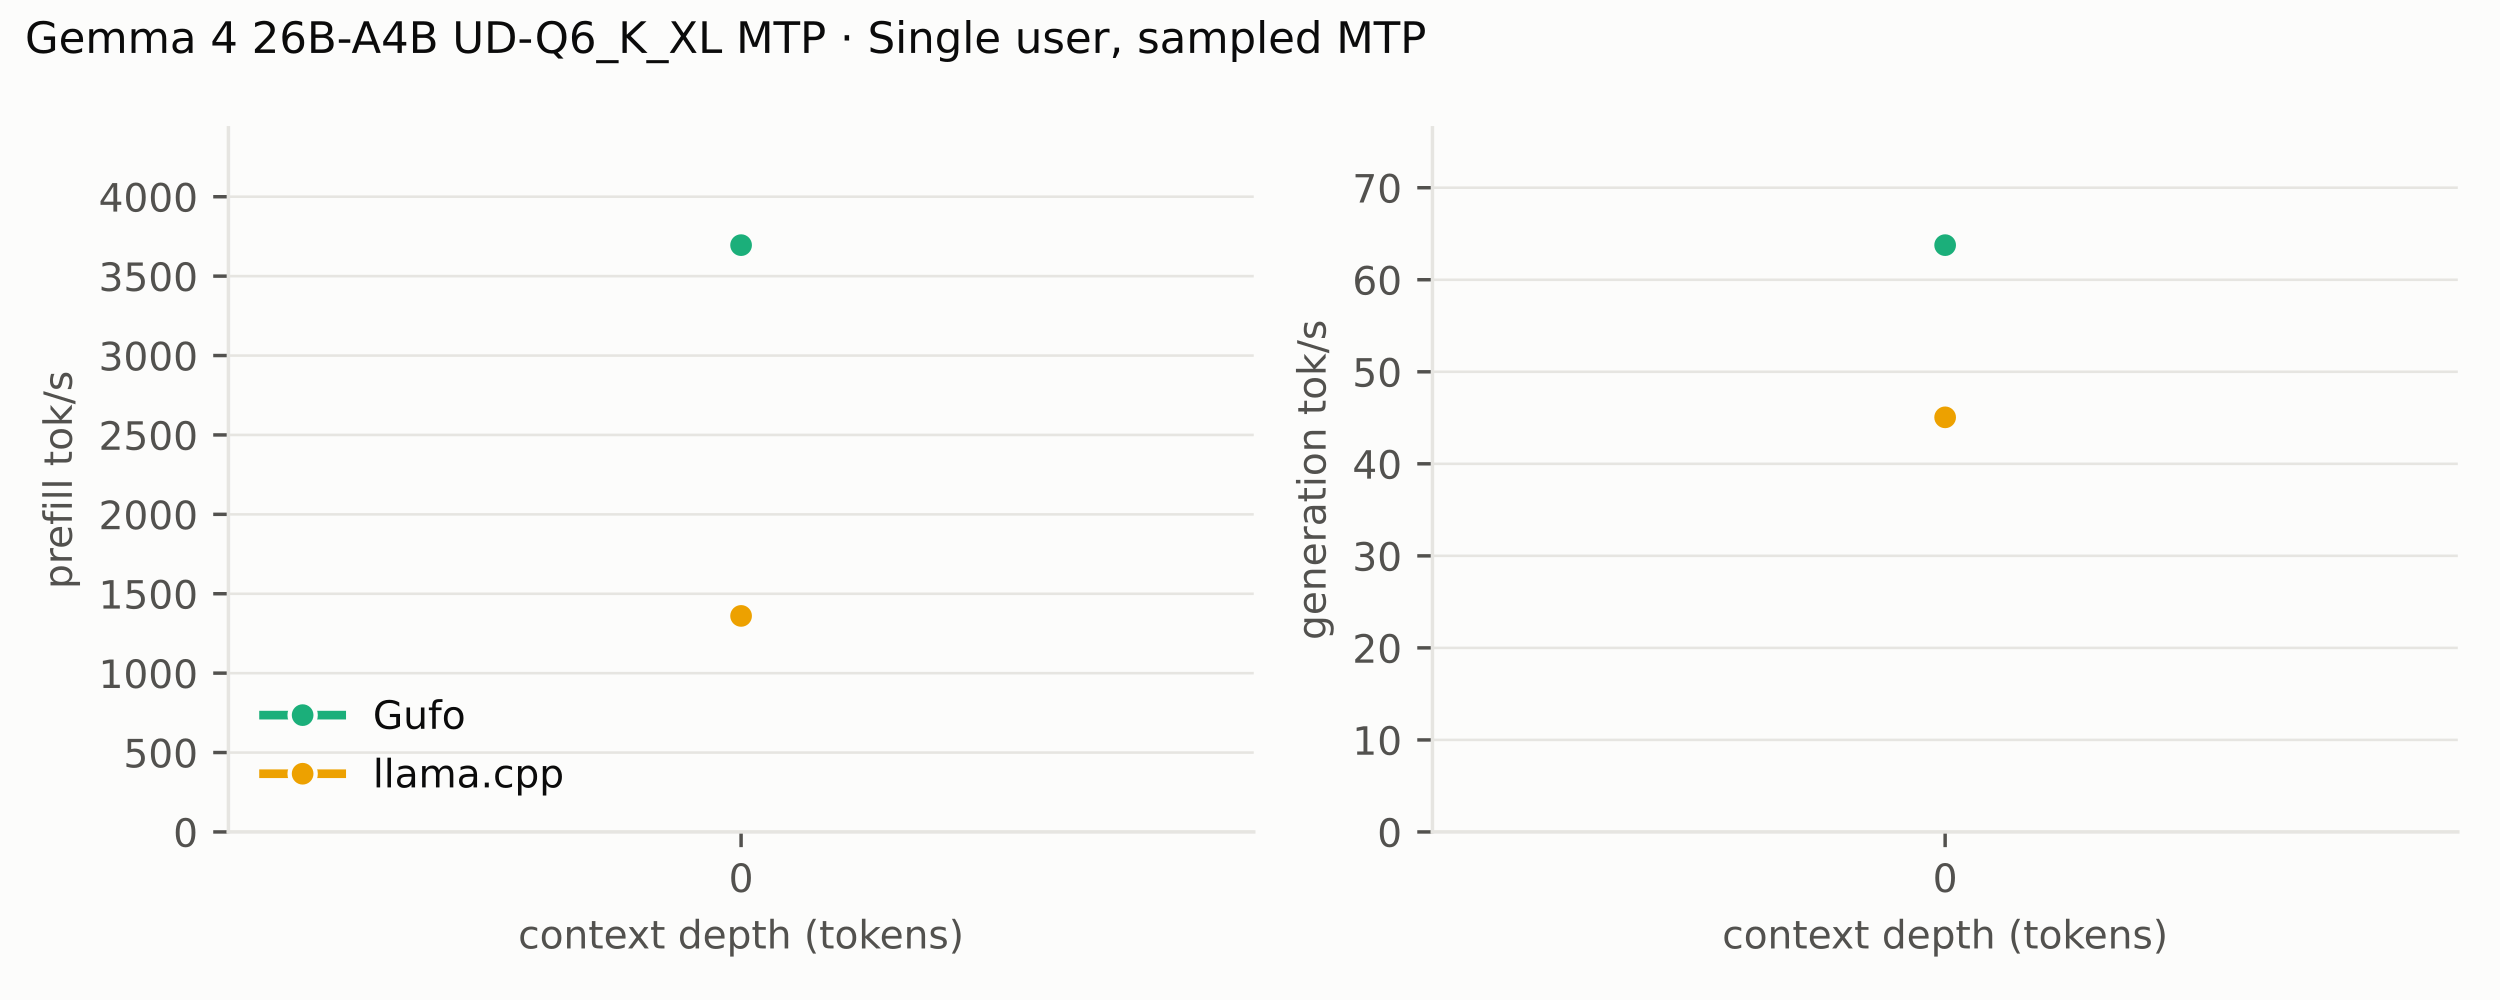
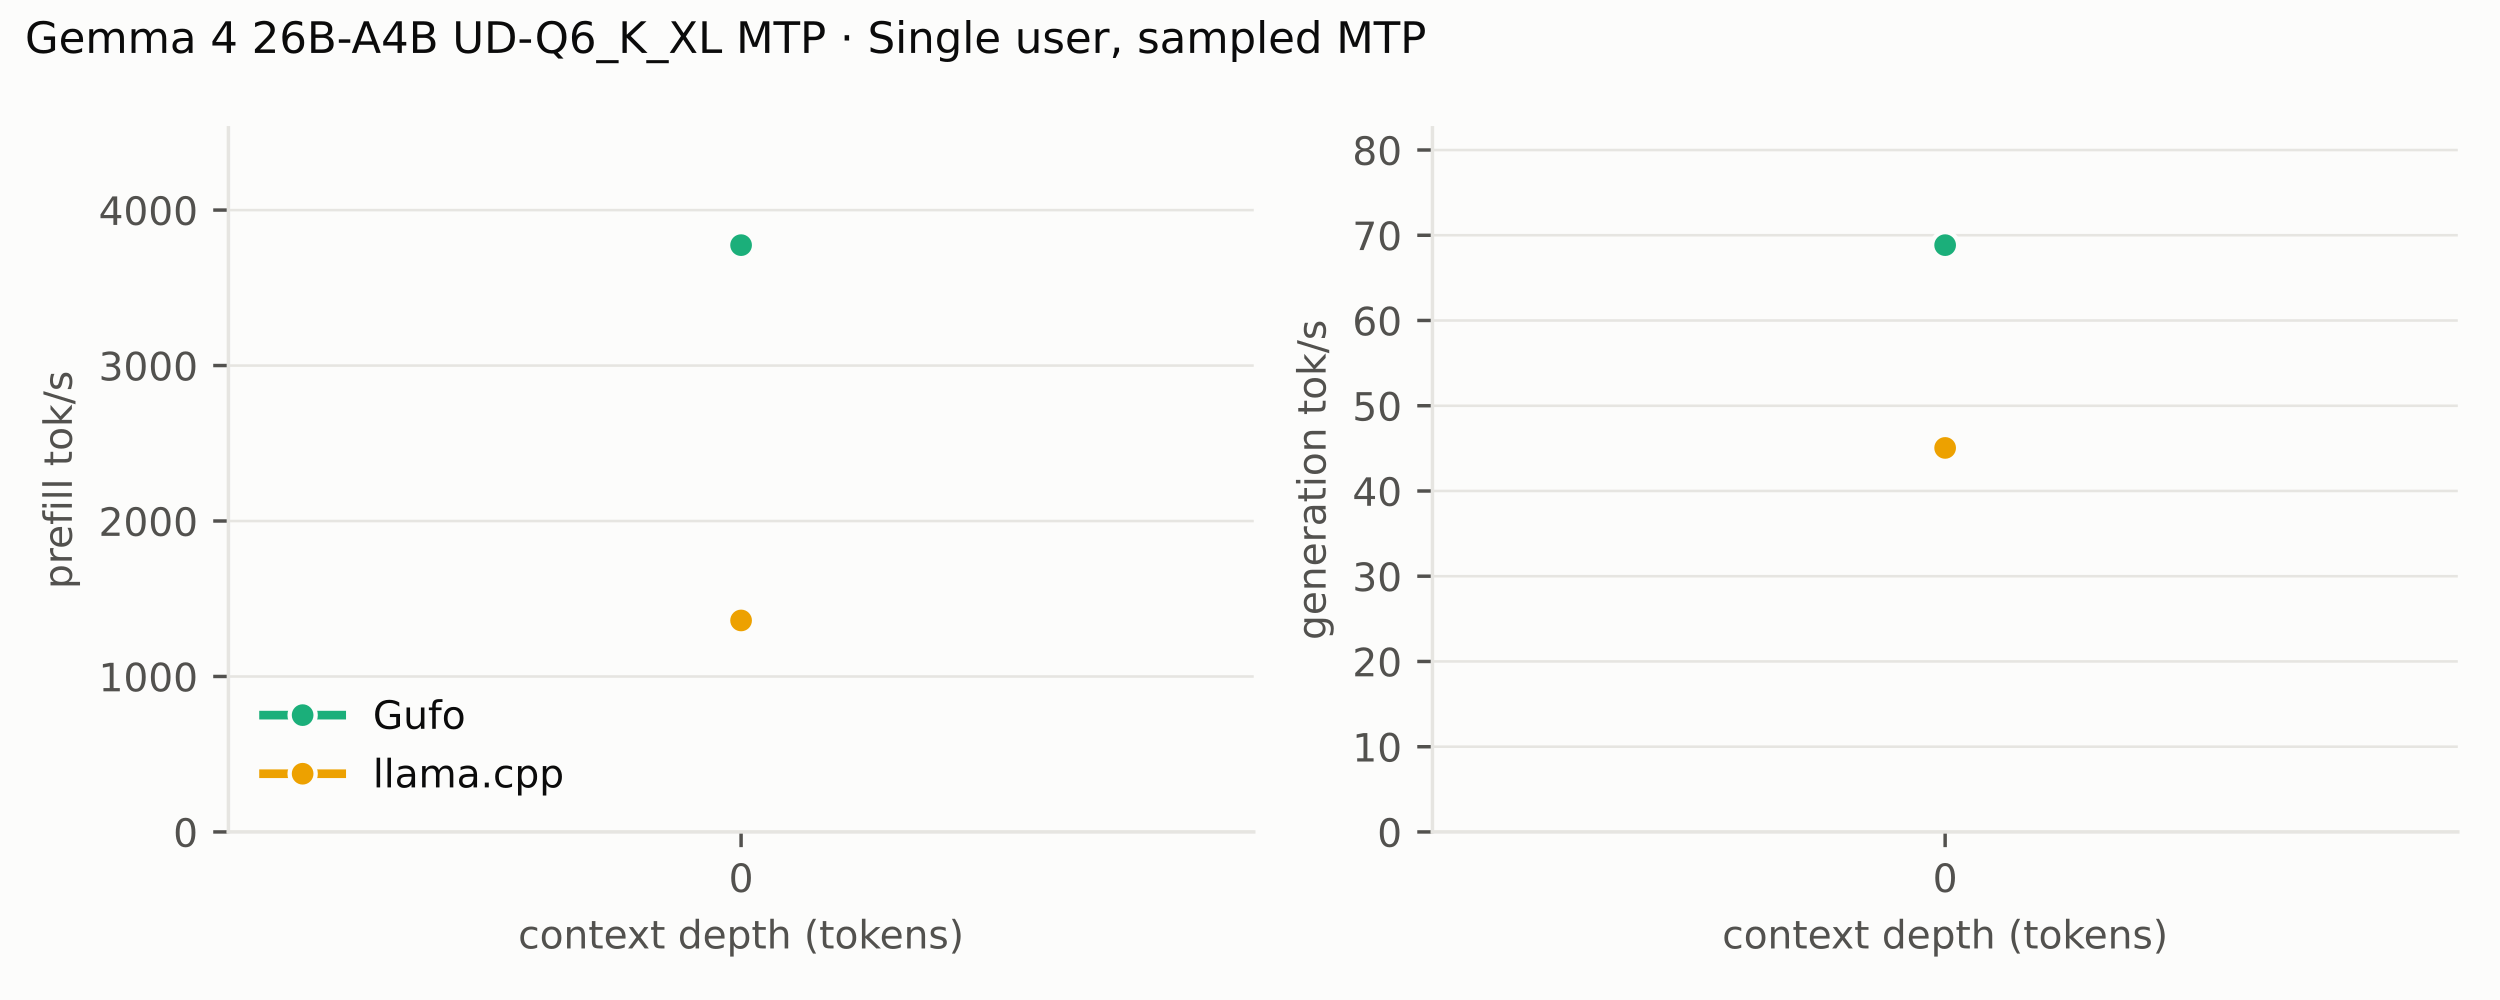
<svg xmlns="http://www.w3.org/2000/svg" xmlns:xlink="http://www.w3.org/1999/xlink" width="576pt" height="230.4pt" viewBox="0 0 576 230.4" version="1.1">
  <defs>
    <style type="text/css">*{stroke-linejoin: round; stroke-linecap: butt}</style>
  </defs>
  <g id="figure_1">
    <g id="patch_1">
      <path d="M 0 230.4 L 576 230.4 L 576 0 L 0 0 z " style="fill: #fcfcfb" />
    </g>
    <g id="axes_1">
      <g id="patch_2">
        <path d="M 52.626 191.679 L 288.866 191.679 L 288.866 29.441 L 52.626 29.441 z " style="fill: #fcfcfb" />
      </g>
      <g id="matplotlib.axis_1">
        <g id="xtick_1">
          <g id="line2d_1">
            <defs>
              <path id="m1ebf051f68" d="M 0 0 L 0 3.5 " style="stroke: #52514e; stroke-width: 0.8" />
            </defs>
            <g>
              <use xlink:href="#m1ebf051f68" x="170.746" y="191.679" style="fill: #52514e; stroke: #52514e; stroke-width: 0.8" />
            </g>
          </g>
          <g id="text_1">
            <text style="font-size: 9px; font-family: 'DejaVu Sans', 'Bitstream Vera Sans', 'Computer Modern Sans Serif', 'Lucida Grande', 'Verdana', 'Geneva', 'Lucid', 'Arial', 'Helvetica', 'Avant Garde', sans-serif; text-anchor: middle; fill: #52514e" x="170.746" y="205.517" transform="rotate(-0 170.746 205.5172)">0</text>
          </g>
        </g>
        <g id="text_2">
          <text style="font-size: 9px; font-family: 'DejaVu Sans', 'Bitstream Vera Sans', 'Computer Modern Sans Serif', 'Lucida Grande', 'Verdana', 'Geneva', 'Lucid', 'Arial', 'Helvetica', 'Avant Garde', sans-serif; text-anchor: middle; fill: #52514e" x="170.746" y="218.518" transform="rotate(-0 170.746 218.5179)">context depth (tokens)</text>
        </g>
      </g>
      <g id="matplotlib.axis_2">
        <g id="ytick_1">
          <g id="line2d_2">
-             <path d="M 52.626 191.679 L 288.866 191.679 " clip-path="url(#p871501cbcb)" style="fill: none; stroke: #e6e5e1; stroke-width: 0.6; stroke-linecap: square" />
+             <path d="M 52.626 191.679 L 288.866 191.679 " clip-path="url(#p5ad26d2b27)" style="fill: none; stroke: #e6e5e1; stroke-width: 0.6; stroke-linecap: square" />
          </g>
          <g id="line2d_3">
            <defs>
              <path id="m680e5b1e24" d="M 0 0 L -3.5 0 " style="stroke: #52514e; stroke-width: 0.8" />
            </defs>
            <g>
              <use xlink:href="#m680e5b1e24" x="52.626" y="191.679" style="fill: #52514e; stroke: #52514e; stroke-width: 0.8" />
            </g>
          </g>
          <g id="text_3">
            <text style="font-size: 9px; font-family: 'DejaVu Sans', 'Bitstream Vera Sans', 'Computer Modern Sans Serif', 'Lucida Grande', 'Verdana', 'Geneva', 'Lucid', 'Arial', 'Helvetica', 'Avant Garde', sans-serif; text-anchor: end; fill: #52514e" x="45.626" y="195.098" transform="rotate(-0 45.6257 195.0982)">0</text>
          </g>
        </g>
        <g id="ytick_2">
          <g id="line2d_4">
-             <path d="M 52.626 173.385 L 288.866 173.385 " clip-path="url(#p871501cbcb)" style="fill: none; stroke: #e6e5e1; stroke-width: 0.6; stroke-linecap: square" />
+             <path d="M 52.626 155.86 L 288.866 155.86 " clip-path="url(#p5ad26d2b27)" style="fill: none; stroke: #e6e5e1; stroke-width: 0.6; stroke-linecap: square" />
          </g>
          <g id="line2d_5">
            <g>
-               <use xlink:href="#m680e5b1e24" x="52.626" y="173.385" style="fill: #52514e; stroke: #52514e; stroke-width: 0.8" />
+               <use xlink:href="#m680e5b1e24" x="52.626" y="155.86" style="fill: #52514e; stroke: #52514e; stroke-width: 0.8" />
            </g>
          </g>
          <g id="text_4">
-             <text style="font-size: 9px; font-family: 'DejaVu Sans', 'Bitstream Vera Sans', 'Computer Modern Sans Serif', 'Lucida Grande', 'Verdana', 'Geneva', 'Lucid', 'Arial', 'Helvetica', 'Avant Garde', sans-serif; text-anchor: end; fill: #52514e" x="45.626" y="176.804" transform="rotate(-0 45.6257 176.8043)">500</text>
+             <text style="font-size: 9px; font-family: 'DejaVu Sans', 'Bitstream Vera Sans', 'Computer Modern Sans Serif', 'Lucida Grande', 'Verdana', 'Geneva', 'Lucid', 'Arial', 'Helvetica', 'Avant Garde', sans-serif; text-anchor: end; fill: #52514e" x="45.626" y="159.278" transform="rotate(-0 45.6257 159.2785)">1000</text>
          </g>
        </g>
        <g id="ytick_3">
          <g id="line2d_6">
-             <path d="M 52.626 155.091 L 288.866 155.091 " clip-path="url(#p871501cbcb)" style="fill: none; stroke: #e6e5e1; stroke-width: 0.6; stroke-linecap: square" />
+             <path d="M 52.626 120.04 L 288.866 120.04 " clip-path="url(#p5ad26d2b27)" style="fill: none; stroke: #e6e5e1; stroke-width: 0.6; stroke-linecap: square" />
          </g>
          <g id="line2d_7">
            <g>
-               <use xlink:href="#m680e5b1e24" x="52.626" y="155.091" style="fill: #52514e; stroke: #52514e; stroke-width: 0.8" />
+               <use xlink:href="#m680e5b1e24" x="52.626" y="120.04" style="fill: #52514e; stroke: #52514e; stroke-width: 0.8" />
            </g>
          </g>
          <g id="text_5">
-             <text style="font-size: 9px; font-family: 'DejaVu Sans', 'Bitstream Vera Sans', 'Computer Modern Sans Serif', 'Lucida Grande', 'Verdana', 'Geneva', 'Lucid', 'Arial', 'Helvetica', 'Avant Garde', sans-serif; text-anchor: end; fill: #52514e" x="45.626" y="158.51" transform="rotate(-0 45.6257 158.5103)">1000</text>
+             <text style="font-size: 9px; font-family: 'DejaVu Sans', 'Bitstream Vera Sans', 'Computer Modern Sans Serif', 'Lucida Grande', 'Verdana', 'Geneva', 'Lucid', 'Arial', 'Helvetica', 'Avant Garde', sans-serif; text-anchor: end; fill: #52514e" x="45.626" y="123.459" transform="rotate(-0 45.6257 123.4588)">2000</text>
          </g>
        </g>
        <g id="ytick_4">
          <g id="line2d_8">
-             <path d="M 52.626 136.797 L 288.866 136.797 " clip-path="url(#p871501cbcb)" style="fill: none; stroke: #e6e5e1; stroke-width: 0.6; stroke-linecap: square" />
+             <path d="M 52.626 84.22 L 288.866 84.22 " clip-path="url(#p5ad26d2b27)" style="fill: none; stroke: #e6e5e1; stroke-width: 0.6; stroke-linecap: square" />
          </g>
          <g id="line2d_9">
            <g>
-               <use xlink:href="#m680e5b1e24" x="52.626" y="136.797" style="fill: #52514e; stroke: #52514e; stroke-width: 0.8" />
+               <use xlink:href="#m680e5b1e24" x="52.626" y="84.22" style="fill: #52514e; stroke: #52514e; stroke-width: 0.8" />
            </g>
          </g>
          <g id="text_6">
-             <text style="font-size: 9px; font-family: 'DejaVu Sans', 'Bitstream Vera Sans', 'Computer Modern Sans Serif', 'Lucida Grande', 'Verdana', 'Geneva', 'Lucid', 'Arial', 'Helvetica', 'Avant Garde', sans-serif; text-anchor: end; fill: #52514e" x="45.626" y="140.216" transform="rotate(-0 45.6257 140.2163)">1500</text>
+             <text style="font-size: 9px; font-family: 'DejaVu Sans', 'Bitstream Vera Sans', 'Computer Modern Sans Serif', 'Lucida Grande', 'Verdana', 'Geneva', 'Lucid', 'Arial', 'Helvetica', 'Avant Garde', sans-serif; text-anchor: end; fill: #52514e" x="45.626" y="87.639" transform="rotate(-0 45.6257 87.63901)">3000</text>
          </g>
        </g>
        <g id="ytick_5">
          <g id="line2d_10">
-             <path d="M 52.626 118.503 L 288.866 118.503 " clip-path="url(#p871501cbcb)" style="fill: none; stroke: #e6e5e1; stroke-width: 0.6; stroke-linecap: square" />
+             <path d="M 52.626 48.4 L 288.866 48.4 " clip-path="url(#p5ad26d2b27)" style="fill: none; stroke: #e6e5e1; stroke-width: 0.6; stroke-linecap: square" />
          </g>
          <g id="line2d_11">
            <g>
-               <use xlink:href="#m680e5b1e24" x="52.626" y="118.503" style="fill: #52514e; stroke: #52514e; stroke-width: 0.8" />
+               <use xlink:href="#m680e5b1e24" x="52.626" y="48.4" style="fill: #52514e; stroke: #52514e; stroke-width: 0.8" />
            </g>
          </g>
          <g id="text_7">
-             <text style="font-size: 9px; font-family: 'DejaVu Sans', 'Bitstream Vera Sans', 'Computer Modern Sans Serif', 'Lucida Grande', 'Verdana', 'Geneva', 'Lucid', 'Arial', 'Helvetica', 'Avant Garde', sans-serif; text-anchor: end; fill: #52514e" x="45.626" y="121.922" transform="rotate(-0 45.6257 121.9223)">2000</text>
-           </g>
-         </g>
-         <g id="ytick_6">
-           <g id="line2d_12">
-             <path d="M 52.626 100.209 L 288.866 100.209 " clip-path="url(#p871501cbcb)" style="fill: none; stroke: #e6e5e1; stroke-width: 0.6; stroke-linecap: square" />
-           </g>
-           <g id="line2d_13">
-             <g>
-               <use xlink:href="#m680e5b1e24" x="52.626" y="100.209" style="fill: #52514e; stroke: #52514e; stroke-width: 0.8" />
-             </g>
-           </g>
-           <g id="text_8">
-             <text style="font-size: 9px; font-family: 'DejaVu Sans', 'Bitstream Vera Sans', 'Computer Modern Sans Serif', 'Lucida Grande', 'Verdana', 'Geneva', 'Lucid', 'Arial', 'Helvetica', 'Avant Garde', sans-serif; text-anchor: end; fill: #52514e" x="45.626" y="103.628" transform="rotate(-0 45.6257 103.6283)">2500</text>
-           </g>
-         </g>
-         <g id="ytick_7">
-           <g id="line2d_14">
-             <path d="M 52.626 81.915 L 288.866 81.915 " clip-path="url(#p871501cbcb)" style="fill: none; stroke: #e6e5e1; stroke-width: 0.6; stroke-linecap: square" />
-           </g>
-           <g id="line2d_15">
-             <g>
-               <use xlink:href="#m680e5b1e24" x="52.626" y="81.915" style="fill: #52514e; stroke: #52514e; stroke-width: 0.8" />
-             </g>
-           </g>
-           <g id="text_9">
-             <text style="font-size: 9px; font-family: 'DejaVu Sans', 'Bitstream Vera Sans', 'Computer Modern Sans Serif', 'Lucida Grande', 'Verdana', 'Geneva', 'Lucid', 'Arial', 'Helvetica', 'Avant Garde', sans-serif; text-anchor: end; fill: #52514e" x="45.626" y="85.334" transform="rotate(-0 45.6257 85.33434)">3000</text>
-           </g>
-         </g>
-         <g id="ytick_8">
-           <g id="line2d_16">
-             <path d="M 52.626 63.621 L 288.866 63.621 " clip-path="url(#p871501cbcb)" style="fill: none; stroke: #e6e5e1; stroke-width: 0.6; stroke-linecap: square" />
-           </g>
-           <g id="line2d_17">
-             <g>
-               <use xlink:href="#m680e5b1e24" x="52.626" y="63.621" style="fill: #52514e; stroke: #52514e; stroke-width: 0.8" />
-             </g>
-           </g>
-           <g id="text_10">
-             <text style="font-size: 9px; font-family: 'DejaVu Sans', 'Bitstream Vera Sans', 'Computer Modern Sans Serif', 'Lucida Grande', 'Verdana', 'Geneva', 'Lucid', 'Arial', 'Helvetica', 'Avant Garde', sans-serif; text-anchor: end; fill: #52514e" x="45.626" y="67.04" transform="rotate(-0 45.6257 67.04035)">3500</text>
-           </g>
-         </g>
-         <g id="ytick_9">
-           <g id="line2d_18">
-             <path d="M 52.626 45.327 L 288.866 45.327 " clip-path="url(#p871501cbcb)" style="fill: none; stroke: #e6e5e1; stroke-width: 0.6; stroke-linecap: square" />
-           </g>
-           <g id="line2d_19">
-             <g>
-               <use xlink:href="#m680e5b1e24" x="52.626" y="45.327" style="fill: #52514e; stroke: #52514e; stroke-width: 0.8" />
-             </g>
-           </g>
-           <g id="text_11">
-             <text style="font-size: 9px; font-family: 'DejaVu Sans', 'Bitstream Vera Sans', 'Computer Modern Sans Serif', 'Lucida Grande', 'Verdana', 'Geneva', 'Lucid', 'Arial', 'Helvetica', 'Avant Garde', sans-serif; text-anchor: end; fill: #52514e" x="45.626" y="48.746" transform="rotate(-0 45.6257 48.74637)">4000</text>
-           </g>
-         </g>
-         <g id="text_12">
+             <text style="font-size: 9px; font-family: 'DejaVu Sans', 'Bitstream Vera Sans', 'Computer Modern Sans Serif', 'Lucida Grande', 'Verdana', 'Geneva', 'Lucid', 'Arial', 'Helvetica', 'Avant Garde', sans-serif; text-anchor: end; fill: #52514e" x="45.626" y="51.819" transform="rotate(-0 45.6257 51.81926)">4000</text>
+           </g>
+         </g>
+         <g id="text_8">
          <text style="font-size: 9px; font-family: 'DejaVu Sans', 'Bitstream Vera Sans', 'Computer Modern Sans Serif', 'Lucida Grande', 'Verdana', 'Geneva', 'Lucid', 'Arial', 'Helvetica', 'Avant Garde', sans-serif; text-anchor: middle; fill: #52514e" x="16.559" y="110.56" transform="rotate(-90 16.55859 110.56)">prefill tok/s</text>
        </g>
      </g>
-       <g id="line2d_20">
-         <path d="M 170.746 56.481 " clip-path="url(#p871501cbcb)" style="fill: none; stroke: #1baf7a; stroke-width: 2; stroke-linecap: square" />
+       <g id="line2d_12">
+         <path d="M 170.746 56.481 " clip-path="url(#p5ad26d2b27)" style="fill: none; stroke: #1baf7a; stroke-width: 2; stroke-linecap: square" />
        <defs>
          <path id="m52f97da8ad" d="M 0 3 C 0.796 3 1.559 2.684 2.121 2.121 C 2.684 1.559 3 0.796 3 0 C 3 -0.796 2.684 -1.559 2.121 -2.121 C 1.559 -2.684 0.796 -3 0 -3 C -0.796 -3 -1.559 -2.684 -2.121 -2.121 C -2.684 -1.559 -3 -0.796 -3 0 C -3 0.796 -2.684 1.559 -2.121 2.121 C -1.559 2.684 -0.796 3 0 3 z " style="stroke: #fcfcfb" />
        </defs>
-         <g clip-path="url(#p871501cbcb)">
+         <g clip-path="url(#p5ad26d2b27)">
          <use xlink:href="#m52f97da8ad" x="170.746" y="56.481" style="fill: #1baf7a; stroke: #fcfcfb" />
        </g>
      </g>
-       <g id="line2d_21">
-         <path d="M 170.746 141.908 " clip-path="url(#p871501cbcb)" style="fill: none; stroke: #eda100; stroke-width: 2; stroke-linecap: square" />
+       <g id="line2d_13">
+         <path d="M 170.746 142.953 " clip-path="url(#p5ad26d2b27)" style="fill: none; stroke: #eda100; stroke-width: 2; stroke-linecap: square" />
        <defs>
          <path id="mb9ac056d34" d="M 0 3 C 0.796 3 1.559 2.684 2.121 2.121 C 2.684 1.559 3 0.796 3 0 C 3 -0.796 2.684 -1.559 2.121 -2.121 C 1.559 -2.684 0.796 -3 0 -3 C -0.796 -3 -1.559 -2.684 -2.121 -2.121 C -2.684 -1.559 -3 -0.796 -3 0 C -3 0.796 -2.684 1.559 -2.121 2.121 C -1.559 2.684 -0.796 3 0 3 z " style="stroke: #fcfcfb" />
        </defs>
-         <g clip-path="url(#p871501cbcb)">
-           <use xlink:href="#mb9ac056d34" x="170.746" y="141.908" style="fill: #eda100; stroke: #fcfcfb" />
+         <g clip-path="url(#p5ad26d2b27)">
+           <use xlink:href="#mb9ac056d34" x="170.746" y="142.953" style="fill: #eda100; stroke: #fcfcfb" />
        </g>
      </g>
      <g id="patch_3">
        <path d="M 52.626 191.679 L 52.626 29.441 " style="fill: none; stroke: #e6e5e1; stroke-width: 0.8; stroke-linejoin: miter; stroke-linecap: square" />
      </g>
      <g id="patch_4">
        <path d="M 52.626 191.679 L 288.866 191.679 " style="fill: none; stroke: #e6e5e1; stroke-width: 0.8; stroke-linejoin: miter; stroke-linecap: square" />
      </g>
      <g id="legend_1">
-         <g id="line2d_22">
+         <g id="line2d_14">
          <path d="M 60.726 164.766 L 69.726 164.766 L 78.726 164.766 " style="fill: none; stroke: #1baf7a; stroke-width: 2; stroke-linecap: square" />
          <g>
            <use xlink:href="#m52f97da8ad" x="69.726" y="164.766" style="fill: #1baf7a; stroke: #fcfcfb" />
          </g>
        </g>
-         <g id="text_13">
+         <g id="text_9">
          <text style="font-size: 9px; font-family: 'DejaVu Sans', 'Bitstream Vera Sans', 'Computer Modern Sans Serif', 'Lucida Grande', 'Verdana', 'Geneva', 'Lucid', 'Arial', 'Helvetica', 'Avant Garde', sans-serif; text-anchor: start; fill: #0b0b0b" x="85.926" y="167.916" transform="rotate(-0 85.9257 167.9165)">Gufo</text>
        </g>
-         <g id="line2d_23">
+         <g id="line2d_15">
          <path d="M 60.726 178.267 L 69.726 178.267 L 78.726 178.267 " style="fill: none; stroke: #eda100; stroke-width: 2; stroke-linecap: square" />
          <g>
            <use xlink:href="#mb9ac056d34" x="69.726" y="178.267" style="fill: #eda100; stroke: #fcfcfb" />
          </g>
        </g>
-         <g id="text_14">
+         <g id="text_10">
          <text style="font-size: 9px; font-family: 'DejaVu Sans', 'Bitstream Vera Sans', 'Computer Modern Sans Serif', 'Lucida Grande', 'Verdana', 'Geneva', 'Lucid', 'Arial', 'Helvetica', 'Avant Garde', sans-serif; text-anchor: start; fill: #0b0b0b" x="85.926" y="181.417" transform="rotate(-0 85.9257 181.4172)">llama.cpp</text>
        </g>
      </g>
    </g>
    <g id="axes_2">
      <g id="patch_5">
        <path d="M 330.039 191.679 L 566.28 191.679 L 566.28 29.441 L 330.039 29.441 z " style="fill: #fcfcfb" />
      </g>
      <g id="matplotlib.axis_3">
        <g id="xtick_2">
+           <g id="line2d_16">
+             <g>
+               <use xlink:href="#m1ebf051f68" x="448.16" y="191.679" style="fill: #52514e; stroke: #52514e; stroke-width: 0.8" />
+             </g>
+           </g>
+           <g id="text_11">
+             <text style="font-size: 9px; font-family: 'DejaVu Sans', 'Bitstream Vera Sans', 'Computer Modern Sans Serif', 'Lucida Grande', 'Verdana', 'Geneva', 'Lucid', 'Arial', 'Helvetica', 'Avant Garde', sans-serif; text-anchor: middle; fill: #52514e" x="448.16" y="205.517" transform="rotate(-0 448.1597 205.5172)">0</text>
+           </g>
+         </g>
+         <g id="text_12">
+           <text style="font-size: 9px; font-family: 'DejaVu Sans', 'Bitstream Vera Sans', 'Computer Modern Sans Serif', 'Lucida Grande', 'Verdana', 'Geneva', 'Lucid', 'Arial', 'Helvetica', 'Avant Garde', sans-serif; text-anchor: middle; fill: #52514e" x="448.16" y="218.518" transform="rotate(-0 448.1597 218.5179)">context depth (tokens)</text>
+         </g>
+       </g>
+       <g id="matplotlib.axis_4">
+         <g id="ytick_6">
+           <g id="line2d_17">
+             <path d="M 330.039 191.679 L 566.28 191.679 " clip-path="url(#p4da6e5b595)" style="fill: none; stroke: #e6e5e1; stroke-width: 0.6; stroke-linecap: square" />
+           </g>
+           <g id="line2d_18">
+             <g>
+               <use xlink:href="#m680e5b1e24" x="330.039" y="191.679" style="fill: #52514e; stroke: #52514e; stroke-width: 0.8" />
+             </g>
+           </g>
+           <g id="text_13">
+             <text style="font-size: 9px; font-family: 'DejaVu Sans', 'Bitstream Vera Sans', 'Computer Modern Sans Serif', 'Lucida Grande', 'Verdana', 'Geneva', 'Lucid', 'Arial', 'Helvetica', 'Avant Garde', sans-serif; text-anchor: end; fill: #52514e" x="323.039" y="195.098" transform="rotate(-0 323.0395 195.0982)">0</text>
+           </g>
+         </g>
+         <g id="ytick_7">
+           <g id="line2d_19">
+             <path d="M 330.039 172.04 L 566.28 172.04 " clip-path="url(#p4da6e5b595)" style="fill: none; stroke: #e6e5e1; stroke-width: 0.6; stroke-linecap: square" />
+           </g>
+           <g id="line2d_20">
+             <g>
+               <use xlink:href="#m680e5b1e24" x="330.039" y="172.04" style="fill: #52514e; stroke: #52514e; stroke-width: 0.8" />
+             </g>
+           </g>
+           <g id="text_14">
+             <text style="font-size: 9px; font-family: 'DejaVu Sans', 'Bitstream Vera Sans', 'Computer Modern Sans Serif', 'Lucida Grande', 'Verdana', 'Geneva', 'Lucid', 'Arial', 'Helvetica', 'Avant Garde', sans-serif; text-anchor: end; fill: #52514e" x="323.039" y="175.459" transform="rotate(-0 323.0395 175.4587)">10</text>
+           </g>
+         </g>
+         <g id="ytick_8">
+           <g id="line2d_21">
+             <path d="M 330.039 152.4 L 566.28 152.4 " clip-path="url(#p4da6e5b595)" style="fill: none; stroke: #e6e5e1; stroke-width: 0.6; stroke-linecap: square" />
+           </g>
+           <g id="line2d_22">
+             <g>
+               <use xlink:href="#m680e5b1e24" x="330.039" y="152.4" style="fill: #52514e; stroke: #52514e; stroke-width: 0.8" />
+             </g>
+           </g>
+           <g id="text_15">
+             <text style="font-size: 9px; font-family: 'DejaVu Sans', 'Bitstream Vera Sans', 'Computer Modern Sans Serif', 'Lucida Grande', 'Verdana', 'Geneva', 'Lucid', 'Arial', 'Helvetica', 'Avant Garde', sans-serif; text-anchor: end; fill: #52514e" x="323.039" y="155.819" transform="rotate(-0 323.0395 155.8191)">20</text>
+           </g>
+         </g>
+         <g id="ytick_9">
+           <g id="line2d_23">
+             <path d="M 330.039 132.761 L 566.28 132.761 " clip-path="url(#p4da6e5b595)" style="fill: none; stroke: #e6e5e1; stroke-width: 0.6; stroke-linecap: square" />
+           </g>
          <g id="line2d_24">
            <g>
-               <use xlink:href="#m1ebf051f68" x="448.16" y="191.679" style="fill: #52514e; stroke: #52514e; stroke-width: 0.8" />
-             </g>
-           </g>
-           <g id="text_15">
-             <text style="font-size: 9px; font-family: 'DejaVu Sans', 'Bitstream Vera Sans', 'Computer Modern Sans Serif', 'Lucida Grande', 'Verdana', 'Geneva', 'Lucid', 'Arial', 'Helvetica', 'Avant Garde', sans-serif; text-anchor: middle; fill: #52514e" x="448.16" y="205.517" transform="rotate(-0 448.1597 205.5172)">0</text>
-           </g>
-         </g>
-         <g id="text_16">
-           <text style="font-size: 9px; font-family: 'DejaVu Sans', 'Bitstream Vera Sans', 'Computer Modern Sans Serif', 'Lucida Grande', 'Verdana', 'Geneva', 'Lucid', 'Arial', 'Helvetica', 'Avant Garde', sans-serif; text-anchor: middle; fill: #52514e" x="448.16" y="218.518" transform="rotate(-0 448.1597 218.5179)">context depth (tokens)</text>
-         </g>
-       </g>
-       <g id="matplotlib.axis_4">
+               <use xlink:href="#m680e5b1e24" x="330.039" y="132.761" style="fill: #52514e; stroke: #52514e; stroke-width: 0.8" />
+             </g>
+           </g>
+           <g id="text_16">
+             <text style="font-size: 9px; font-family: 'DejaVu Sans', 'Bitstream Vera Sans', 'Computer Modern Sans Serif', 'Lucida Grande', 'Verdana', 'Geneva', 'Lucid', 'Arial', 'Helvetica', 'Avant Garde', sans-serif; text-anchor: end; fill: #52514e" x="323.039" y="136.18" transform="rotate(-0 323.0395 136.1795)">30</text>
+           </g>
+         </g>
        <g id="ytick_10">
          <g id="line2d_25">
-             <path d="M 330.039 191.679 L 566.28 191.679 " clip-path="url(#pa464c7f914)" style="fill: none; stroke: #e6e5e1; stroke-width: 0.6; stroke-linecap: square" />
+             <path d="M 330.039 113.121 L 566.28 113.121 " clip-path="url(#p4da6e5b595)" style="fill: none; stroke: #e6e5e1; stroke-width: 0.6; stroke-linecap: square" />
          </g>
          <g id="line2d_26">
            <g>
-               <use xlink:href="#m680e5b1e24" x="330.039" y="191.679" style="fill: #52514e; stroke: #52514e; stroke-width: 0.8" />
+               <use xlink:href="#m680e5b1e24" x="330.039" y="113.121" style="fill: #52514e; stroke: #52514e; stroke-width: 0.8" />
            </g>
          </g>
          <g id="text_17">
-             <text style="font-size: 9px; font-family: 'DejaVu Sans', 'Bitstream Vera Sans', 'Computer Modern Sans Serif', 'Lucida Grande', 'Verdana', 'Geneva', 'Lucid', 'Arial', 'Helvetica', 'Avant Garde', sans-serif; text-anchor: end; fill: #52514e" x="323.039" y="195.098" transform="rotate(-0 323.0395 195.0982)">0</text>
+             <text style="font-size: 9px; font-family: 'DejaVu Sans', 'Bitstream Vera Sans', 'Computer Modern Sans Serif', 'Lucida Grande', 'Verdana', 'Geneva', 'Lucid', 'Arial', 'Helvetica', 'Avant Garde', sans-serif; text-anchor: end; fill: #52514e" x="323.039" y="116.54" transform="rotate(-0 323.0395 116.54)">40</text>
          </g>
        </g>
        <g id="ytick_11">
          <g id="line2d_27">
-             <path d="M 330.039 170.475 L 566.28 170.475 " clip-path="url(#pa464c7f914)" style="fill: none; stroke: #e6e5e1; stroke-width: 0.6; stroke-linecap: square" />
+             <path d="M 330.039 93.481 L 566.28 93.481 " clip-path="url(#p4da6e5b595)" style="fill: none; stroke: #e6e5e1; stroke-width: 0.6; stroke-linecap: square" />
          </g>
          <g id="line2d_28">
            <g>
-               <use xlink:href="#m680e5b1e24" x="330.039" y="170.475" style="fill: #52514e; stroke: #52514e; stroke-width: 0.8" />
+               <use xlink:href="#m680e5b1e24" x="330.039" y="93.481" style="fill: #52514e; stroke: #52514e; stroke-width: 0.8" />
            </g>
          </g>
          <g id="text_18">
-             <text style="font-size: 9px; font-family: 'DejaVu Sans', 'Bitstream Vera Sans', 'Computer Modern Sans Serif', 'Lucida Grande', 'Verdana', 'Geneva', 'Lucid', 'Arial', 'Helvetica', 'Avant Garde', sans-serif; text-anchor: end; fill: #52514e" x="323.039" y="173.894" transform="rotate(-0 323.0395 173.8939)">10</text>
+             <text style="font-size: 9px; font-family: 'DejaVu Sans', 'Bitstream Vera Sans', 'Computer Modern Sans Serif', 'Lucida Grande', 'Verdana', 'Geneva', 'Lucid', 'Arial', 'Helvetica', 'Avant Garde', sans-serif; text-anchor: end; fill: #52514e" x="323.039" y="96.9" transform="rotate(-0 323.0395 96.90042)">50</text>
          </g>
        </g>
        <g id="ytick_12">
          <g id="line2d_29">
-             <path d="M 330.039 149.271 L 566.28 149.271 " clip-path="url(#pa464c7f914)" style="fill: none; stroke: #e6e5e1; stroke-width: 0.6; stroke-linecap: square" />
+             <path d="M 330.039 73.842 L 566.28 73.842 " clip-path="url(#p4da6e5b595)" style="fill: none; stroke: #e6e5e1; stroke-width: 0.6; stroke-linecap: square" />
          </g>
          <g id="line2d_30">
            <g>
-               <use xlink:href="#m680e5b1e24" x="330.039" y="149.271" style="fill: #52514e; stroke: #52514e; stroke-width: 0.8" />
+               <use xlink:href="#m680e5b1e24" x="330.039" y="73.842" style="fill: #52514e; stroke: #52514e; stroke-width: 0.8" />
            </g>
          </g>
          <g id="text_19">
-             <text style="font-size: 9px; font-family: 'DejaVu Sans', 'Bitstream Vera Sans', 'Computer Modern Sans Serif', 'Lucida Grande', 'Verdana', 'Geneva', 'Lucid', 'Arial', 'Helvetica', 'Avant Garde', sans-serif; text-anchor: end; fill: #52514e" x="323.039" y="152.69" transform="rotate(-0 323.0395 152.6896)">20</text>
+             <text style="font-size: 9px; font-family: 'DejaVu Sans', 'Bitstream Vera Sans', 'Computer Modern Sans Serif', 'Lucida Grande', 'Verdana', 'Geneva', 'Lucid', 'Arial', 'Helvetica', 'Avant Garde', sans-serif; text-anchor: end; fill: #52514e" x="323.039" y="77.261" transform="rotate(-0 323.0395 77.26085)">60</text>
          </g>
        </g>
        <g id="ytick_13">
          <g id="line2d_31">
-             <path d="M 330.039 128.066 L 566.28 128.066 " clip-path="url(#pa464c7f914)" style="fill: none; stroke: #e6e5e1; stroke-width: 0.6; stroke-linecap: square" />
+             <path d="M 330.039 54.202 L 566.28 54.202 " clip-path="url(#p4da6e5b595)" style="fill: none; stroke: #e6e5e1; stroke-width: 0.6; stroke-linecap: square" />
          </g>
          <g id="line2d_32">
            <g>
-               <use xlink:href="#m680e5b1e24" x="330.039" y="128.066" style="fill: #52514e; stroke: #52514e; stroke-width: 0.8" />
+               <use xlink:href="#m680e5b1e24" x="330.039" y="54.202" style="fill: #52514e; stroke: #52514e; stroke-width: 0.8" />
            </g>
          </g>
          <g id="text_20">
-             <text style="font-size: 9px; font-family: 'DejaVu Sans', 'Bitstream Vera Sans', 'Computer Modern Sans Serif', 'Lucida Grande', 'Verdana', 'Geneva', 'Lucid', 'Arial', 'Helvetica', 'Avant Garde', sans-serif; text-anchor: end; fill: #52514e" x="323.039" y="131.485" transform="rotate(-0 323.0395 131.4853)">30</text>
+             <text style="font-size: 9px; font-family: 'DejaVu Sans', 'Bitstream Vera Sans', 'Computer Modern Sans Serif', 'Lucida Grande', 'Verdana', 'Geneva', 'Lucid', 'Arial', 'Helvetica', 'Avant Garde', sans-serif; text-anchor: end; fill: #52514e" x="323.039" y="57.621" transform="rotate(-0 323.0395 57.62129)">70</text>
          </g>
        </g>
        <g id="ytick_14">
          <g id="line2d_33">
-             <path d="M 330.039 106.862 L 566.28 106.862 " clip-path="url(#pa464c7f914)" style="fill: none; stroke: #e6e5e1; stroke-width: 0.6; stroke-linecap: square" />
+             <path d="M 330.039 34.563 L 566.28 34.563 " clip-path="url(#p4da6e5b595)" style="fill: none; stroke: #e6e5e1; stroke-width: 0.6; stroke-linecap: square" />
          </g>
          <g id="line2d_34">
            <g>
-               <use xlink:href="#m680e5b1e24" x="330.039" y="106.862" style="fill: #52514e; stroke: #52514e; stroke-width: 0.8" />
+               <use xlink:href="#m680e5b1e24" x="330.039" y="34.563" style="fill: #52514e; stroke: #52514e; stroke-width: 0.8" />
            </g>
          </g>
          <g id="text_21">
-             <text style="font-size: 9px; font-family: 'DejaVu Sans', 'Bitstream Vera Sans', 'Computer Modern Sans Serif', 'Lucida Grande', 'Verdana', 'Geneva', 'Lucid', 'Arial', 'Helvetica', 'Avant Garde', sans-serif; text-anchor: end; fill: #52514e" x="323.039" y="110.281" transform="rotate(-0 323.0395 110.281)">40</text>
-           </g>
-         </g>
-         <g id="ytick_15">
-           <g id="line2d_35">
-             <path d="M 330.039 85.658 L 566.28 85.658 " clip-path="url(#pa464c7f914)" style="fill: none; stroke: #e6e5e1; stroke-width: 0.6; stroke-linecap: square" />
-           </g>
-           <g id="line2d_36">
-             <g>
-               <use xlink:href="#m680e5b1e24" x="330.039" y="85.658" style="fill: #52514e; stroke: #52514e; stroke-width: 0.8" />
-             </g>
-           </g>
-           <g id="text_22">
-             <text style="font-size: 9px; font-family: 'DejaVu Sans', 'Bitstream Vera Sans', 'Computer Modern Sans Serif', 'Lucida Grande', 'Verdana', 'Geneva', 'Lucid', 'Arial', 'Helvetica', 'Avant Garde', sans-serif; text-anchor: end; fill: #52514e" x="323.039" y="89.077" transform="rotate(-0 323.0395 89.07663)">50</text>
-           </g>
-         </g>
-         <g id="ytick_16">
-           <g id="line2d_37">
-             <path d="M 330.039 64.453 L 566.28 64.453 " clip-path="url(#pa464c7f914)" style="fill: none; stroke: #e6e5e1; stroke-width: 0.6; stroke-linecap: square" />
-           </g>
-           <g id="line2d_38">
-             <g>
-               <use xlink:href="#m680e5b1e24" x="330.039" y="64.453" style="fill: #52514e; stroke: #52514e; stroke-width: 0.8" />
-             </g>
-           </g>
-           <g id="text_23">
-             <text style="font-size: 9px; font-family: 'DejaVu Sans', 'Bitstream Vera Sans', 'Computer Modern Sans Serif', 'Lucida Grande', 'Verdana', 'Geneva', 'Lucid', 'Arial', 'Helvetica', 'Avant Garde', sans-serif; text-anchor: end; fill: #52514e" x="323.039" y="67.872" transform="rotate(-0 323.0395 67.8723)">60</text>
-           </g>
-         </g>
-         <g id="ytick_17">
-           <g id="line2d_39">
-             <path d="M 330.039 43.249 L 566.28 43.249 " clip-path="url(#pa464c7f914)" style="fill: none; stroke: #e6e5e1; stroke-width: 0.6; stroke-linecap: square" />
-           </g>
-           <g id="line2d_40">
-             <g>
-               <use xlink:href="#m680e5b1e24" x="330.039" y="43.249" style="fill: #52514e; stroke: #52514e; stroke-width: 0.8" />
-             </g>
-           </g>
-           <g id="text_24">
-             <text style="font-size: 9px; font-family: 'DejaVu Sans', 'Bitstream Vera Sans', 'Computer Modern Sans Serif', 'Lucida Grande', 'Verdana', 'Geneva', 'Lucid', 'Arial', 'Helvetica', 'Avant Garde', sans-serif; text-anchor: end; fill: #52514e" x="323.039" y="46.668" transform="rotate(-0 323.0395 46.66798)">70</text>
-           </g>
-         </g>
-         <g id="text_25">
+             <text style="font-size: 9px; font-family: 'DejaVu Sans', 'Bitstream Vera Sans', 'Computer Modern Sans Serif', 'Lucida Grande', 'Verdana', 'Geneva', 'Lucid', 'Arial', 'Helvetica', 'Avant Garde', sans-serif; text-anchor: end; fill: #52514e" x="323.039" y="37.982" transform="rotate(-0 323.0395 37.98172)">80</text>
+           </g>
+         </g>
+         <g id="text_22">
          <text style="font-size: 9px; font-family: 'DejaVu Sans', 'Bitstream Vera Sans', 'Computer Modern Sans Serif', 'Lucida Grande', 'Verdana', 'Geneva', 'Lucid', 'Arial', 'Helvetica', 'Avant Garde', sans-serif; text-anchor: middle; fill: #52514e" x="305.425" y="110.56" transform="rotate(-90 305.4248 110.56)">generation tok/s</text>
        </g>
      </g>
-       <g id="line2d_41">
-         <path d="M 448.16 56.481 " clip-path="url(#pa464c7f914)" style="fill: none; stroke: #1baf7a; stroke-width: 2; stroke-linecap: square" />
-         <g clip-path="url(#pa464c7f914)">
+       <g id="line2d_35">
+         <path d="M 448.16 56.481 " clip-path="url(#p4da6e5b595)" style="fill: none; stroke: #1baf7a; stroke-width: 2; stroke-linecap: square" />
+         <g clip-path="url(#p4da6e5b595)">
          <use xlink:href="#m52f97da8ad" x="448.16" y="56.481" style="fill: #1baf7a; stroke: #fcfcfb" />
        </g>
      </g>
-       <g id="line2d_42">
-         <path d="M 448.16 96.154 " clip-path="url(#pa464c7f914)" style="fill: none; stroke: #eda100; stroke-width: 2; stroke-linecap: square" />
-         <g clip-path="url(#pa464c7f914)">
-           <use xlink:href="#mb9ac056d34" x="448.16" y="96.154" style="fill: #eda100; stroke: #fcfcfb" />
+       <g id="line2d_36">
+         <path d="M 448.16 103.203 " clip-path="url(#p4da6e5b595)" style="fill: none; stroke: #eda100; stroke-width: 2; stroke-linecap: square" />
+         <g clip-path="url(#p4da6e5b595)">
+           <use xlink:href="#mb9ac056d34" x="448.16" y="103.203" style="fill: #eda100; stroke: #fcfcfb" />
        </g>
      </g>
      <g id="patch_6">
        <path d="M 330.039 191.679 L 330.039 29.441 " style="fill: none; stroke: #e6e5e1; stroke-width: 0.8; stroke-linejoin: miter; stroke-linecap: square" />
      </g>
      <g id="patch_7">
        <path d="M 330.039 191.679 L 566.28 191.679 " style="fill: none; stroke: #e6e5e1; stroke-width: 0.8; stroke-linejoin: miter; stroke-linecap: square" />
      </g>
    </g>
-     <g id="text_26">
+     <g id="text_23">
      <text style="font-size: 10px; font-family: 'DejaVu Sans', 'Bitstream Vera Sans', 'Computer Modern Sans Serif', 'Lucida Grande', 'Verdana', 'Geneva', 'Lucid', 'Arial', 'Helvetica', 'Avant Garde', sans-serif; text-anchor: start; fill: #0b0b0b" x="5.76" y="12.206" transform="rotate(-0 5.76 12.20644)">Gemma 4 26B-A4B UD-Q6_K_XL MTP · Single user, sampled MTP</text>
    </g>
  </g>
  <defs>
-     <clipPath id="p871501cbcb">
+     <clipPath id="p5ad26d2b27">
      <rect x="52.626" y="29.441" width="236.241" height="162.239" />
    </clipPath>
-     <clipPath id="pa464c7f914">
+     <clipPath id="p4da6e5b595">
      <rect x="330.039" y="29.441" width="236.241" height="162.239" />
    </clipPath>
  </defs>
</svg>
